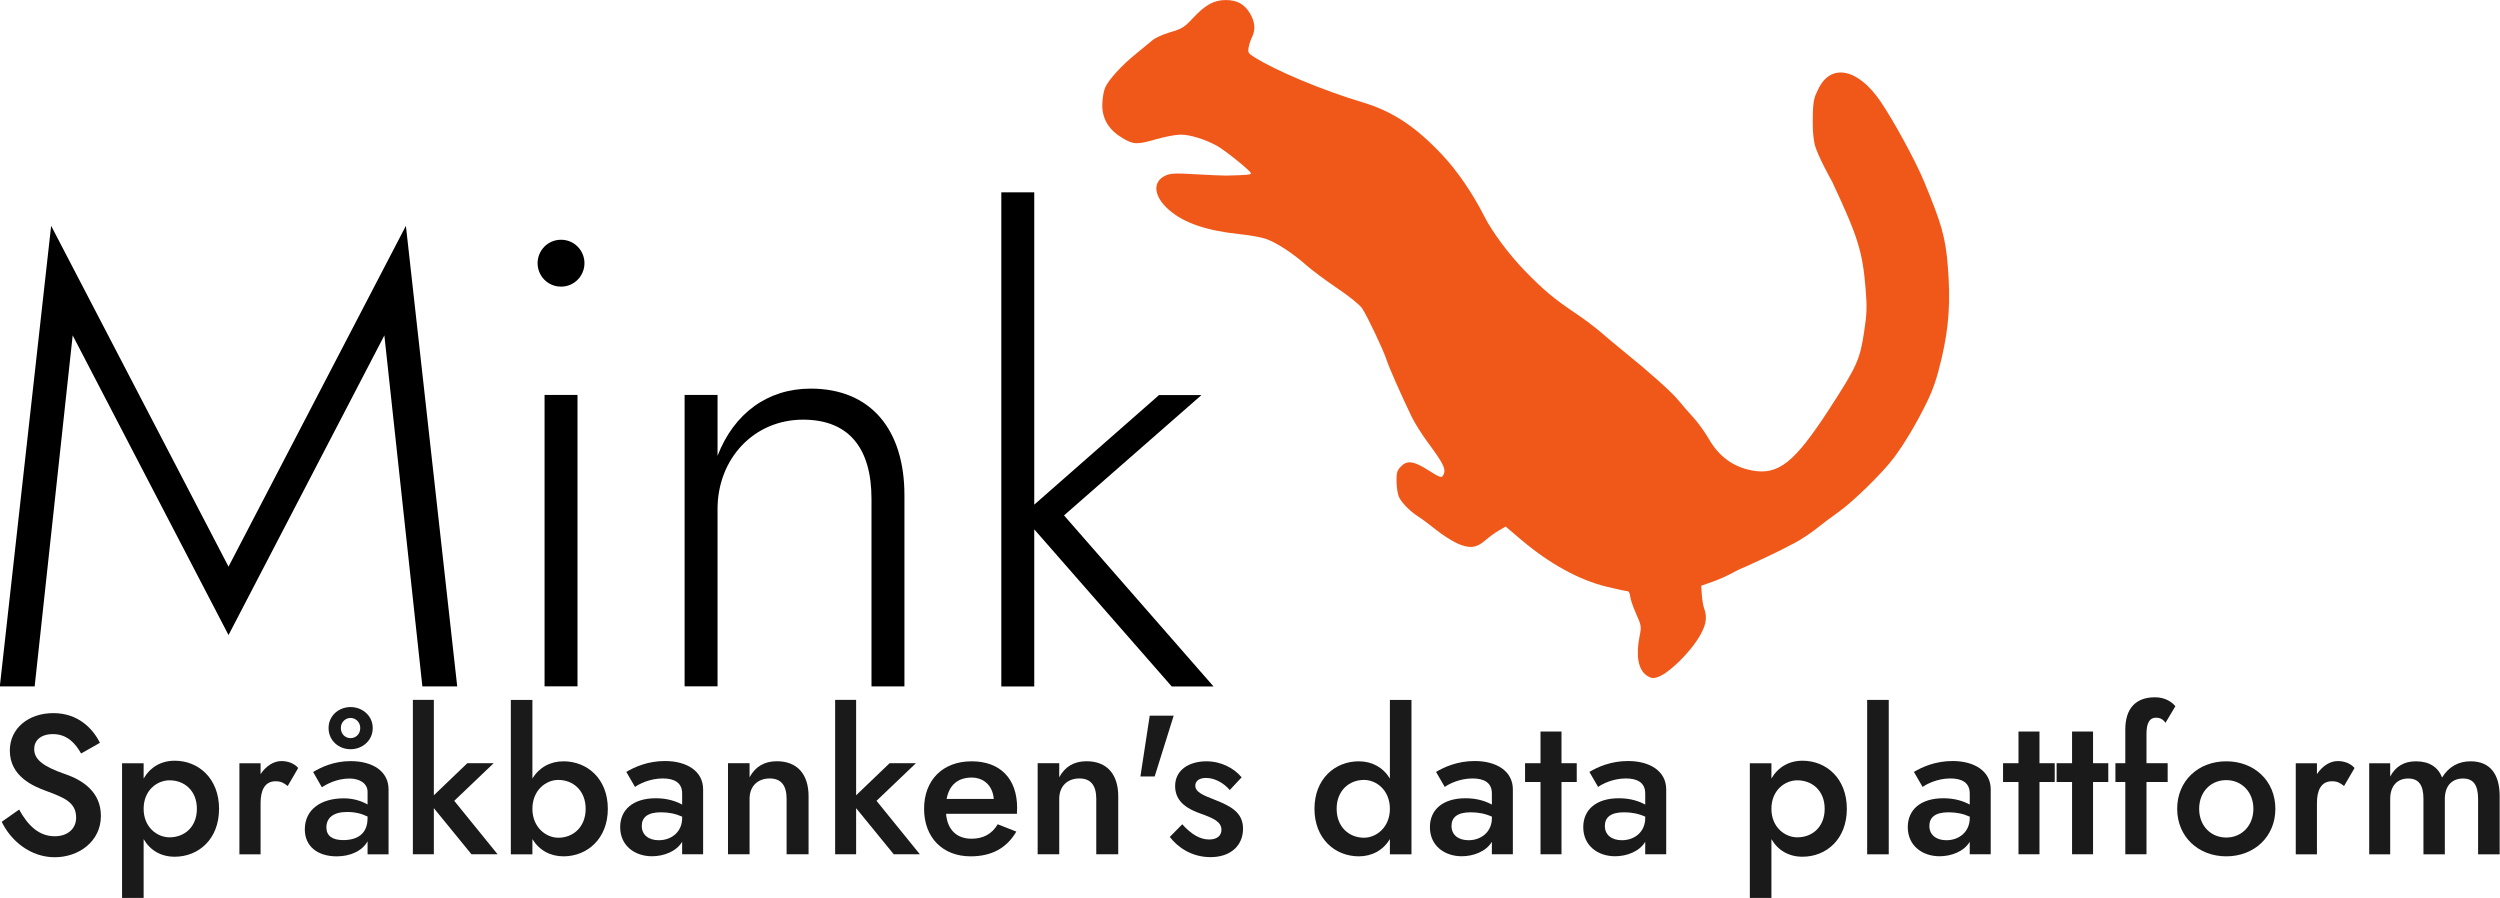
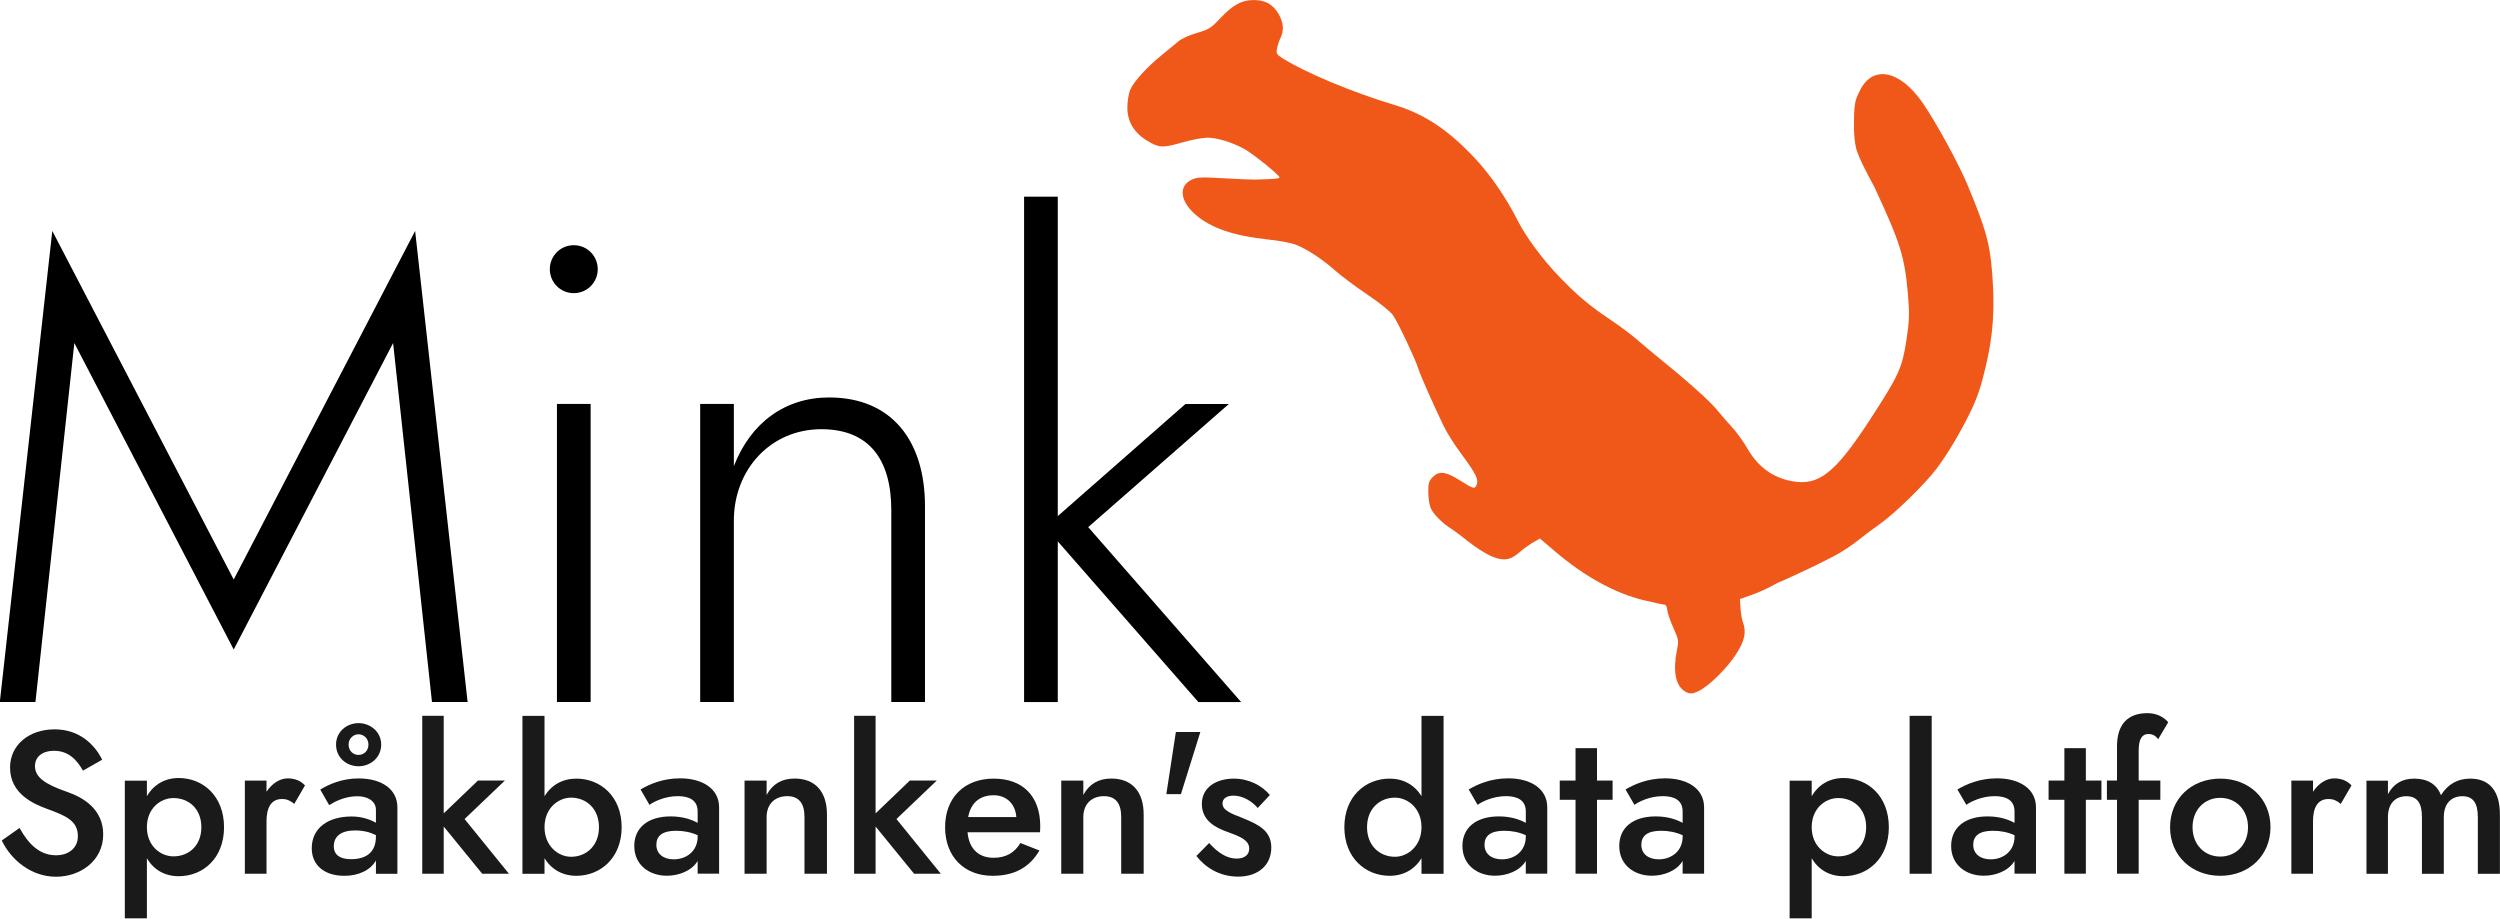
- <svg xmlns="http://www.w3.org/2000/svg" width="55.686mm" height="20.001mm" version="1.1" viewBox="0 0 55.686 20.001" xml:space="preserve">
+ <svg xmlns="http://www.w3.org/2000/svg" width="54.448mm" height="20mm" version="1.1" viewBox="0 0 54.448 20" xml:space="preserve">
  <g transform="translate(-113.89 -79.6)">
    <g transform="matrix(.26458 0 0 .26458 69.464 38.846)" style="shape-inside:url(#rect827-6-7-9);white-space:pre" aria-label="Mink">
      <path d="m174.03 182.27 13.12 25.227 13.12-25.227 3.2 29.547h2.933l-4.32-38.773-14.933 28.693-14.933-28.693-4.32 38.773h2.933z" />
      <path d="m213.17 176.19c0 1.067 0.853 1.973 1.973 1.973s1.973-0.907 1.973-1.973c0-1.067-0.853-1.973-1.973-1.973s-1.973 0.907-1.973 1.973zm0.587 11.093v24.533h2.773v-24.533z" />
      <path d="m241.28 196.03v15.787h2.773v-16.107c0-5.44-2.773-8.96-7.893-8.96-3.627 0-6.453 2.08-7.84 5.653v-5.12h-2.773v24.533h2.773v-14.933c0-4.213 3.04-7.52 7.2-7.52 3.947 0 5.76 2.507 5.76 6.667z" />
      <path d="m265.49 187.29-10.507 9.227v-26.293h-2.773v41.6h2.773v-13.227l11.573 13.227h3.52l-12.587-14.4 11.573-10.133z" />
    </g>
    <path d="m150.9 94.642c0.213-0.105 0.601-0.488 0.795-0.786 0.195-0.299 0.236-0.491 0.151-0.713-0.019-0.051-0.041-0.184-0.049-0.295l-0.013-0.201 0.258-0.091c0.142-0.05 0.353-0.145 0.47-0.212 0.117-0.067 0.174-0.08 0.261-0.122 0.364-0.172 0.542-0.239 1.087-0.525 0.139-0.073 0.357-0.217 0.485-0.319 0.128-0.103 0.354-0.273 0.503-0.378 0.322-0.228 0.983-0.875 1.226-1.202 0.243-0.326 0.506-0.769 0.733-1.233 0.146-0.3 0.227-0.539 0.33-0.978 0.166-0.708 0.204-1.272 0.138-2.075-0.051-0.626-0.139-0.935-0.53-1.875-0.196-0.471-0.685-1.366-0.977-1.791-0.503-0.73-1.105-0.842-1.379-0.257-0.073 0.157-0.122 0.213-0.12 0.671 0 0-0.011 0.32 0.042 0.555 0.053 0.235 0.39 0.834 0.39 0.834 0.581 1.244 0.676 1.55 0.745 2.394 0.033 0.407 0.028 0.545-0.037 0.97-0.092 0.603-0.163 0.759-0.786 1.718-0.762 1.171-1.119 1.455-1.699 1.35-0.423-0.077-0.743-0.309-0.971-0.704-0.088-0.153-0.241-0.365-0.34-0.472-0.099-0.107-0.249-0.28-0.334-0.385-0.147-0.182-0.669-0.648-1.241-1.109-0.146-0.117-0.364-0.301-0.486-0.407s-0.376-0.298-0.566-0.425c-0.484-0.325-0.718-0.521-1.132-0.948-0.353-0.363-0.728-0.868-0.901-1.21-0.256-0.508-0.602-1.014-0.936-1.369-0.593-0.632-1.111-0.974-1.775-1.172-0.88-0.263-1.924-0.699-2.415-1.008-0.134-0.085-0.146-0.105-0.124-0.219 0.013-0.069 0.048-0.173 0.077-0.231 0.079-0.158 0.064-0.335-0.046-0.522-0.122-0.207-0.288-0.299-0.542-0.299-0.259 1.47e-4 -0.453 0.106-0.725 0.397-0.199 0.212-0.25 0.244-0.509 0.319-0.159 0.046-0.339 0.127-0.4 0.181-0.061 0.053-0.226 0.189-0.365 0.301-0.317 0.255-0.612 0.578-0.688 0.756-0.032 0.075-0.06 0.242-0.062 0.372-6e-3 0.316 0.142 0.564 0.442 0.744 0.253 0.152 0.328 0.155 0.766 0.028 0.187-0.054 0.427-0.099 0.534-0.1 0.209-0.002 0.554 0.105 0.812 0.249 0.19 0.106 0.759 0.567 0.759 0.614 0 0.03-0.11 0.039-0.553 0.049-0.069 0.002-0.373-0.012-0.675-0.029-0.476-0.028-0.568-0.023-0.685 0.032-0.289 0.137-0.255 0.463 0.08 0.757 0.336 0.296 0.84 0.468 1.6 0.547 0.224 0.023 0.486 0.072 0.582 0.109 0.24 0.091 0.591 0.321 0.871 0.571 0.129 0.115 0.443 0.349 0.697 0.52 0.272 0.183 0.501 0.368 0.557 0.45 0.114 0.168 0.481 0.942 0.549 1.159 0.047 0.149 0.308 0.741 0.554 1.254 0.065 0.135 0.222 0.386 0.349 0.558 0.384 0.518 0.432 0.624 0.344 0.764-0.028 0.044-0.09 0.019-0.317-0.126-0.332-0.212-0.479-0.231-0.621-0.08-0.08 0.085-0.094 0.137-0.091 0.339 2e-3 0.138 0.029 0.289 0.065 0.356 0.069 0.13 0.261 0.318 0.437 0.426 0.064 0.04 0.231 0.165 0.372 0.278 0.141 0.113 0.355 0.252 0.477 0.307 0.273 0.125 0.431 0.106 0.637-0.076 0.079-0.069 0.211-0.165 0.293-0.212l0.15-0.086 0.34 0.289c0.632 0.537 1.297 0.903 1.914 1.052 0.223 0.054 0.429 0.098 0.458 0.098 0.03 3e-5 0.056 0.047 0.061 0.112 4e-3 0.061 0.063 0.236 0.131 0.388 0.118 0.264 0.122 0.286 0.08 0.496-0.088 0.437-0.033 0.749 0.154 0.88 0.112 0.078 0.175 0.078 0.332 7.5e-4z" fill="#f0581a" stroke-width=".733" />
    <g transform="matrix(.26458 0 0 .26458 -13.809 8.6219)" fill="#1a1a1a" style="shape-inside:url(#rect10965-6-2);white-space:pre" aria-label="Språkbanken's data plattform">
      <path d="m484.26 336.42-1.467 1.033c0.767 1.6 2.417 2.983 4.467 2.983 1.983 0 3.883-1.3 3.883-3.483 0-2.033-1.567-3.017-2.967-3.5-1.883-0.65-2.65-1.233-2.65-2.133 0-0.667 0.5-1.25 1.583-1.25 1.183 0 1.883 0.767 2.367 1.633l1.583-0.9c-0.6-1.217-1.85-2.5-3.917-2.5-2.1 0-3.667 1.283-3.667 3.15 0 2.167 1.95 3 3.1 3.417 1.483 0.55 2.483 0.95 2.483 2.233 0 0.933-0.717 1.567-1.8 1.567-1.317 0-2.25-0.883-3-2.25z" />
      <path d="m494.74 343.86v-4.95c0.55 0.95 1.467 1.483 2.617 1.483 2 0 3.733-1.467 3.733-4.033s-1.733-4.05-3.733-4.05c-1.15 0-2.067 0.55-2.617 1.5v-1.283h-1.817v11.333zm4.483-7.5c0 1.533-1.05 2.4-2.3 2.4-1.05 0-2.183-0.85-2.183-2.4 0-1.567 1.133-2.4 2.183-2.4 1.25 0 2.3 0.867 2.3 2.4z" />
      <path d="m506.87 334.44 0.883-1.517c-0.35-0.4-0.867-0.583-1.417-0.583-0.65 0-1.3 0.417-1.75 1.1v-0.917h-1.783v7.667h1.783v-4.317c0-1.1 0.367-1.833 1.267-1.833 0.433 0 0.683 0.133 1.017 0.4z" />
-       <path d="m510.31 329.56c0 1.067 0.867 1.783 1.85 1.783 0.983 0 1.867-0.717 1.867-1.783 0-1.05-0.883-1.767-1.867-1.767-0.983 0-1.85 0.717-1.85 1.767zm1.033 0c0-0.517 0.4-0.85 0.817-0.85s0.817 0.333 0.817 0.85c0 0.533-0.4 0.85-0.817 0.85s-0.817-0.317-0.817-0.85zm-1.6 4.983c0.367-0.233 1.233-0.733 2.333-0.733 0.833 0 1.517 0.4 1.517 1.117v1.067c-0.467-0.267-1.15-0.517-2-0.517-1.9 0-3.283 0.917-3.283 2.617 0 1.417 1.067 2.267 2.683 2.267 1.15 0 2.15-0.45 2.6-1.267v1.1h1.767v-5.467c0-1.517-1.317-2.383-3.2-2.383-1.383 0-2.467 0.5-3.15 0.917zm0.383 3.383c0-0.8 0.583-1.3 1.733-1.3 0.683 0 1.217 0.133 1.733 0.383v0.133c0 1.35-0.883 1.85-2.05 1.85-0.9 0-1.417-0.35-1.417-1.067z" />
+       <path d="m510.31 329.56c0 1.067 0.867 1.783 1.85 1.783s1.867-0.717 1.867-1.783c0-1.05-0.883-1.767-1.867-1.767-0.983 0-1.85 0.717-1.85 1.767zm1.033 0c0-0.517 0.4-0.85 0.817-0.85s0.817 0.333 0.817 0.85c0 0.533-0.4 0.85-0.817 0.85s-0.817-0.317-0.817-0.85zm-1.6 4.983c0.367-0.233 1.233-0.733 2.333-0.733 0.833 0 1.517 0.4 1.517 1.117v1.067c-0.467-0.267-1.15-0.517-2-0.517-1.9 0-3.283 0.917-3.283 2.617 0 1.417 1.067 2.267 2.683 2.267 1.15 0 2.15-0.45 2.6-1.267v1.1h1.767v-5.467c0-1.517-1.317-2.383-3.2-2.383-1.383 0-2.467 0.5-3.15 0.917zm0.383 3.383c0-0.8 0.583-1.3 1.733-1.3 0.683 0 1.217 0.133 1.733 0.383v0.133c0 1.35-0.883 1.85-2.05 1.85-0.9 0-1.417-0.35-1.417-1.067z" />
      <path d="m521.99 332.52-2.817 2.7v-8.033h-1.767v13h1.767v-3.883l3.167 3.883h2.2l-3.65-4.5 3.317-3.167z" />
      <path d="m533.82 336.36c0-2.533-1.733-4-3.733-4-1.117 0-2.05 0.517-2.617 1.45v-6.617h-1.817v13h1.817v-1.283c0.567 0.933 1.5 1.45 2.617 1.45 2 0 3.733-1.483 3.733-4zm-1.867 0c0 1.533-1.05 2.433-2.3 2.433-1.05 0-2.183-0.883-2.183-2.433 0-1.567 1.133-2.433 2.183-2.433 1.25 0 2.3 0.9 2.3 2.433z" />
      <path d="m536.11 334.52c0.333-0.25 1.25-0.717 2.333-0.717 0.95 0 1.633 0.333 1.633 1.267v0.933c-0.483-0.267-1.217-0.533-2.217-0.533-1.9 0-3 0.95-3 2.433 0 1.567 1.233 2.45 2.683 2.45 0.983 0 2.05-0.4 2.533-1.217v1.05h1.767v-5.467c0-1.517-1.35-2.383-3.217-2.383-1.433 0-2.55 0.5-3.25 0.917zm0.567 3.283c0-0.717 0.483-1.15 1.617-1.15 0.65 0 1.233 0.117 1.783 0.367v0.117c0 1.167-0.9 1.867-1.967 1.867-0.833 0-1.433-0.433-1.433-1.2z" />
      <path d="m548.87 335.52v4.667h1.85v-4.883c0-1.833-0.933-2.95-2.667-2.95-1.05 0-1.817 0.45-2.3 1.35v-1.183h-1.817v7.667h1.817v-4.667c0-1.05 0.667-1.717 1.7-1.717 0.967 0 1.417 0.6 1.417 1.717z" />
      <path d="m557.54 332.52-2.817 2.7v-8.033h-1.767v13h1.767v-3.883l3.167 3.883h2.2l-3.65-4.5 3.317-3.167z" />
      <path d="m564.36 340.36c1.767 0 3.033-0.683 3.85-2.083l-1.567-0.617c-0.483 0.817-1.217 1.217-2.2 1.217-1.25 0-2.033-0.75-2.15-2.1h5.967c0-0.083 0.017-0.3 0.017-0.5 0-2.45-1.417-3.917-3.833-3.917-2.433 0-4 1.583-4 4 0 2.4 1.55 4 3.917 4zm0.067-6.633c1.083 0 1.8 0.717 1.883 1.8h-3.967c0.217-1.167 0.933-1.783 2.083-1.8z" />
      <path d="m574.94 335.52v4.667h1.85v-4.883c0-1.833-0.933-2.95-2.667-2.95-1.05 0-1.817 0.45-2.3 1.35v-1.183h-1.817v7.667h1.817v-4.667c0-1.05 0.667-1.717 1.7-1.717 0.967 0 1.417 0.6 1.417 1.717z" />
      <path d="m579.44 328.52-0.783 5.117h1.2l1.6-5.117z" />
      <path d="m582.18 337.66-1.05 1.067c0.667 0.867 1.833 1.7 3.433 1.7 1.667 0 2.733-0.95 2.733-2.4 0-1.383-1.067-1.9-2.35-2.417-0.933-0.367-1.667-0.633-1.667-1.2 0-0.433 0.383-0.65 0.9-0.65 0.75 0 1.5 0.433 2 1.017l1-1.067c-0.633-0.767-1.717-1.35-2.967-1.35-1.417 0-2.633 0.7-2.633 2.083s1.133 1.967 2.183 2.333c1.017 0.367 1.717 0.667 1.717 1.35 0 0.5-0.383 0.817-1.033 0.817-0.783 0-1.517-0.45-2.267-1.283z" />
      <path d="m593.31 336.36c0 2.517 1.733 4 3.733 4 1.117 0 2.05-0.517 2.617-1.45v1.283h1.817v-13h-1.817v6.617c-0.567-0.933-1.5-1.45-2.617-1.45-2 0-3.733 1.467-3.733 4zm1.867 0c0-1.533 1.05-2.433 2.3-2.433 1.05 0 2.183 0.867 2.183 2.433 0 1.55-1.133 2.433-2.183 2.433-1.25 0-2.3-0.9-2.3-2.433z" />
      <path d="m604.28 334.52c0.333-0.25 1.25-0.717 2.333-0.717 0.95 0 1.633 0.333 1.633 1.267v0.933c-0.483-0.267-1.217-0.533-2.217-0.533-1.9 0-3 0.95-3 2.433 0 1.567 1.233 2.45 2.683 2.45 0.983 0 2.05-0.4 2.533-1.217v1.05h1.767v-5.467c0-1.517-1.35-2.383-3.217-2.383-1.433 0-2.55 0.5-3.25 0.917zm0.567 3.283c0-0.717 0.483-1.15 1.617-1.15 0.65 0 1.233 0.117 1.783 0.367v0.117c0 1.167-0.9 1.867-1.967 1.867-0.833 0-1.433-0.433-1.433-1.2z" />
      <path d="m611.04 332.52v1.583h1.3v6.083h1.767v-6.083h1.283v-1.583h-1.283v-2.667h-1.767v2.667z" />
      <path d="m617.19 334.52c0.333-0.25 1.25-0.717 2.333-0.717 0.95 0 1.633 0.333 1.633 1.267v0.933c-0.483-0.267-1.217-0.533-2.217-0.533-1.9 0-3 0.95-3 2.433 0 1.567 1.233 2.45 2.683 2.45 0.983 0 2.05-0.4 2.533-1.217v1.05h1.767v-5.467c0-1.517-1.35-2.383-3.217-2.383-1.433 0-2.55 0.5-3.25 0.917zm0.567 3.283c0-0.717 0.483-1.15 1.617-1.15 0.65 0 1.233 0.117 1.783 0.367v0.117c0 1.167-0.9 1.867-1.967 1.867-0.833 0-1.433-0.433-1.433-1.2z" />
      <path d="m631.78 343.86v-4.95c0.55 0.95 1.467 1.483 2.617 1.483 2 0 3.733-1.467 3.733-4.033s-1.733-4.05-3.733-4.05c-1.15 0-2.067 0.55-2.617 1.5v-1.283h-1.817v11.333zm4.483-7.5c0 1.533-1.05 2.4-2.3 2.4-1.05 0-2.183-0.85-2.183-2.4 0-1.567 1.133-2.4 2.183-2.4 1.25 0 2.3 0.867 2.3 2.4z" />
      <path d="m639.84 327.19v13h1.817v-13z" />
      <path d="m644.51 334.52c0.333-0.25 1.25-0.717 2.333-0.717 0.95 0 1.633 0.333 1.633 1.267v0.933c-0.483-0.267-1.217-0.533-2.217-0.533-1.9 0-3 0.95-3 2.433 0 1.567 1.233 2.45 2.683 2.45 0.983 0 2.05-0.4 2.533-1.217v1.05h1.767v-5.467c0-1.517-1.35-2.383-3.217-2.383-1.433 0-2.55 0.5-3.25 0.917zm0.567 3.283c0-0.717 0.483-1.15 1.617-1.15 0.65 0 1.233 0.117 1.783 0.367v0.117c0 1.167-0.9 1.867-1.967 1.867-0.833 0-1.433-0.433-1.433-1.2z" />
      <path d="m651.28 332.52v1.583h1.3v6.083h1.767v-6.083h1.283v-1.583h-1.283v-2.667h-1.767v2.667z" />
-       <path d="m655.79 332.52v1.583h1.3v6.083h1.767v-6.083h1.283v-1.583h-1.283v-2.667h-1.767v2.667z" />
-       <path d="m660.74 332.52v1.583h0.833v6.083h1.783v-6.083h1.783v-1.583h-1.783v-2.483c0-0.967 0.3-1.35 0.8-1.35 0.267 0 0.567 0.083 0.8 0.433l0.833-1.4c-0.283-0.333-0.833-0.75-1.717-0.75-1.617 0-2.5 0.933-2.5 2.717v2.833z" />
-       <path d="m665.94 336.36c0 2.35 1.783 4 4.133 4 2.35 0 4.133-1.65 4.133-4 0-2.367-1.783-4-4.133-4-2.35 0-4.133 1.633-4.133 4zm1.85 0c0-1.433 0.983-2.417 2.283-2.417 1.283 0 2.283 0.983 2.283 2.417 0 1.433-1 2.417-2.283 2.417-1.3 0-2.283-0.983-2.283-2.417z" />
-       <path d="m679.99 334.44 0.883-1.517c-0.35-0.4-0.867-0.583-1.417-0.583-0.65 0-1.3 0.417-1.75 1.1v-0.917h-1.783v7.667h1.783v-4.317c0-1.1 0.367-1.833 1.267-1.833 0.433 0 0.683 0.133 1.017 0.4z" />
-       <path d="m693.09 335.31c0-1.867-0.8-2.95-2.45-2.95-1.033 0-1.85 0.467-2.4 1.367-0.333-0.883-1.083-1.367-2.2-1.367-1 0-1.717 0.433-2.167 1.283v-1.117h-1.767v7.667h1.767v-4.667c0-1.1 0.6-1.717 1.517-1.717 0.883 0 1.283 0.55 1.283 1.717v4.667h1.8v-4.667c0-1.1 0.6-1.717 1.533-1.717 0.867 0 1.267 0.55 1.267 1.717v4.667h1.817z" />
+       <path d="m656.08 332.52v1.583h0.833v6.083h1.783v-6.083h1.783v-1.583h-1.783v-2.483c0-0.967 0.3-1.35 0.8-1.35 0.267 0 0.567 0.083 0.8 0.433l0.833-1.4c-0.283-0.333-0.833-0.75-1.717-0.75-1.617 0-2.5 0.933-2.5 2.717v2.833z" />
+       <path d="m661.28 336.36c0 2.35 1.783 4 4.133 4s4.133-1.65 4.133-4c0-2.367-1.783-4-4.133-4s-4.133 1.633-4.133 4zm1.85 0c0-1.433 0.983-2.417 2.283-2.417 1.283 0 2.283 0.983 2.283 2.417 0 1.433-1 2.417-2.283 2.417-1.3 0-2.283-0.983-2.283-2.417z" />
+       <path d="m675.33 334.44 0.883-1.517c-0.35-0.4-0.867-0.583-1.417-0.583-0.65 0-1.3 0.417-1.75 1.1v-0.917h-1.783v7.667h1.783v-4.317c0-1.1 0.367-1.833 1.267-1.833 0.433 0 0.683 0.133 1.017 0.4z" />
+       <path d="m688.43 335.31c0-1.867-0.8-2.95-2.45-2.95-1.033 0-1.85 0.467-2.4 1.367-0.333-0.883-1.083-1.367-2.2-1.367-1 0-1.717 0.433-2.167 1.283v-1.117h-1.767v7.667h1.767v-4.667c0-1.1 0.6-1.717 1.517-1.717 0.883 0 1.283 0.55 1.283 1.717v4.667h1.8v-4.667c0-1.1 0.6-1.717 1.533-1.717 0.867 0 1.267 0.55 1.267 1.717v4.667h1.817z" />
    </g>
  </g>
</svg>
